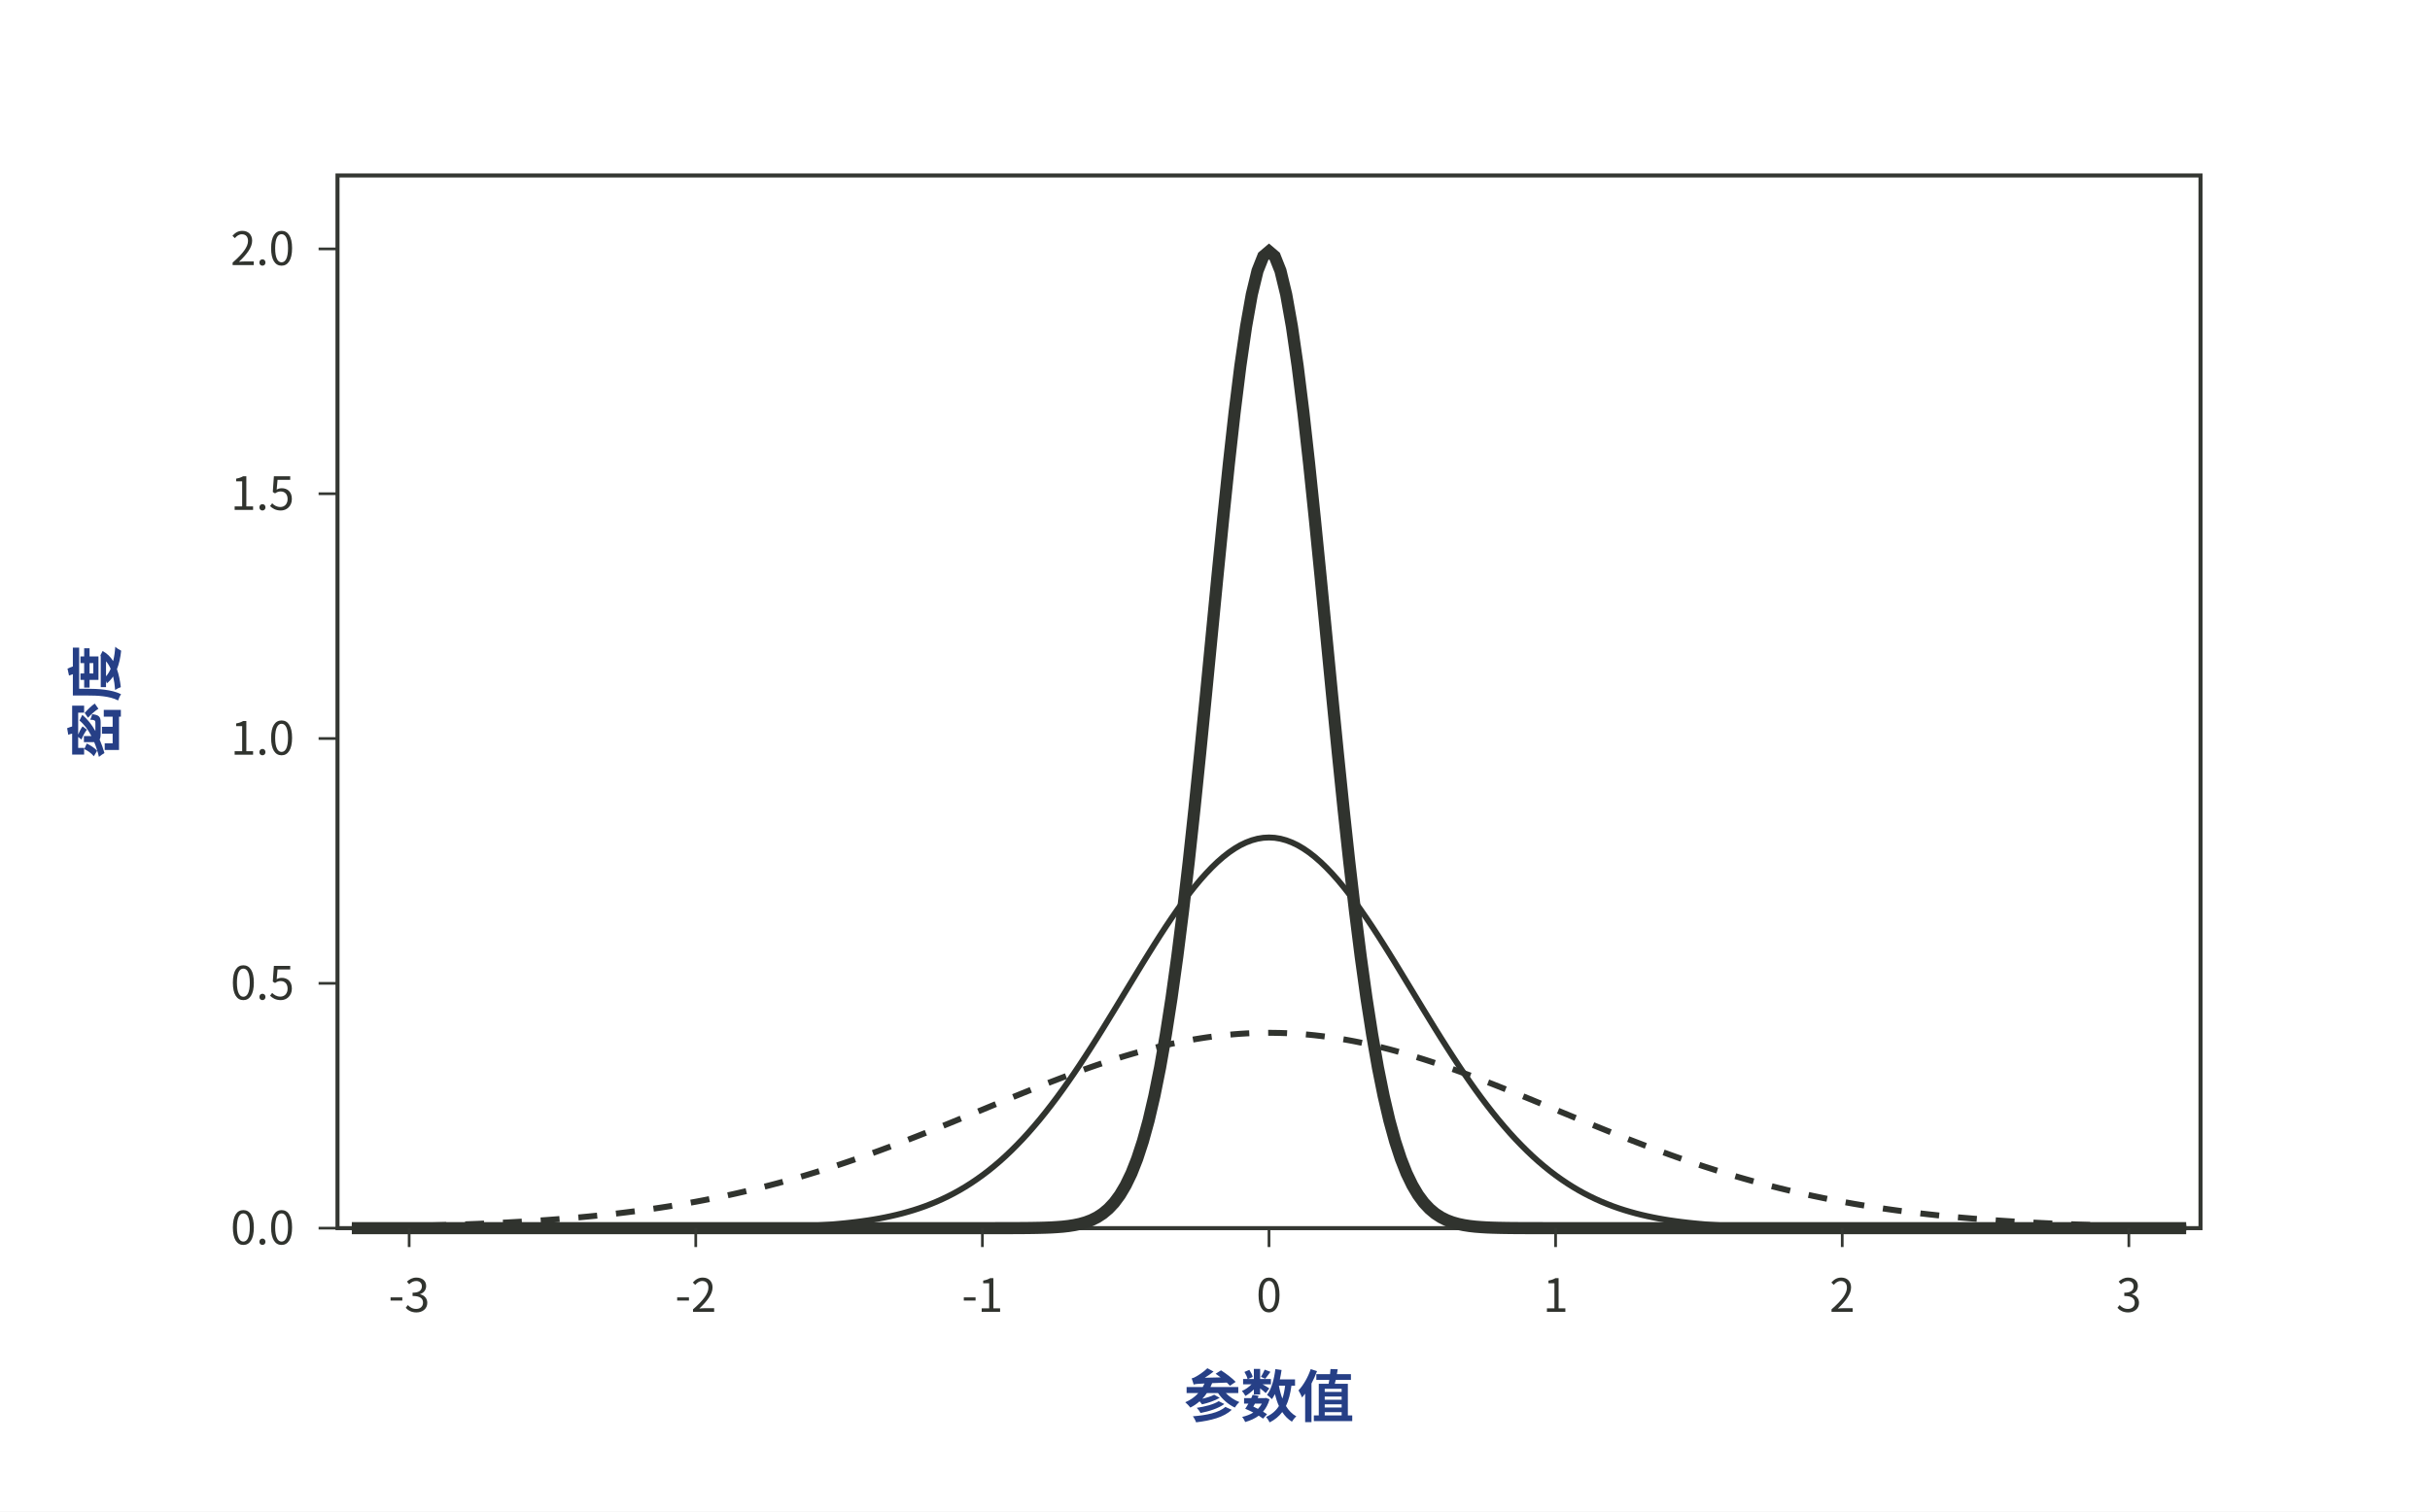
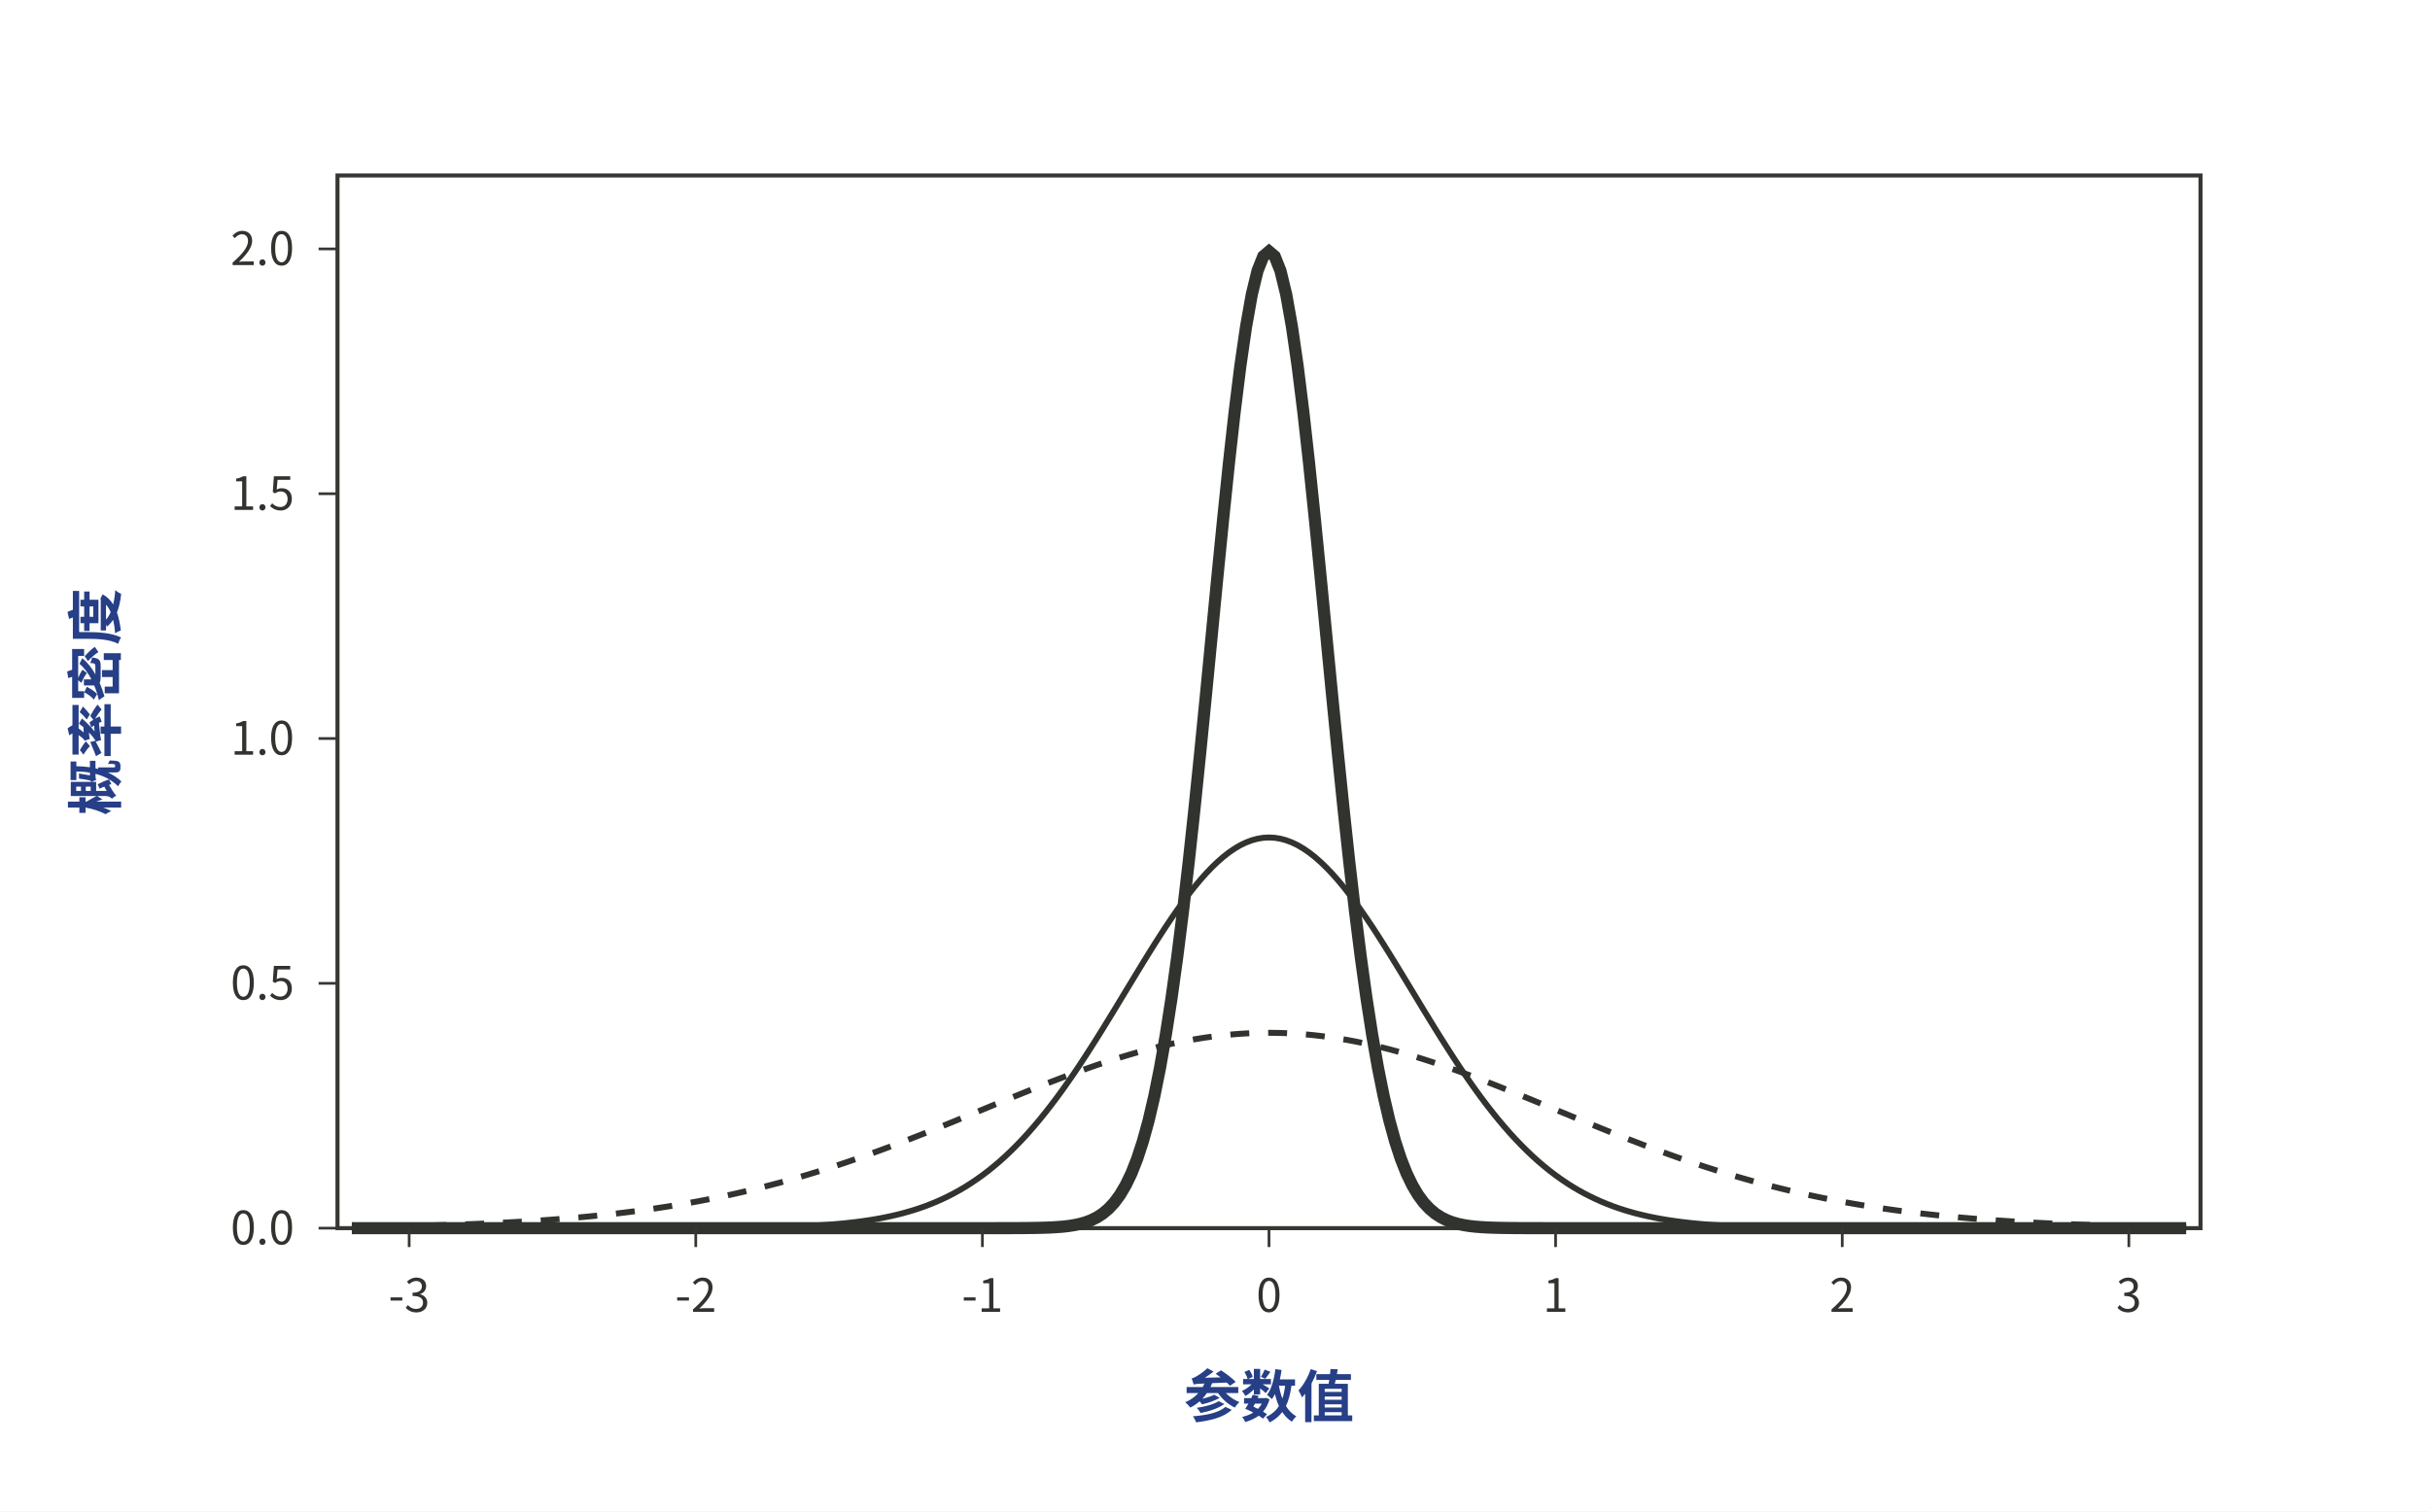
<svg xmlns="http://www.w3.org/2000/svg" width="900" height="560" viewBox="0 0 900 560" role="img">
  <rect width="100%" height="100%" fill="#fff" />
  <rect x="125" y="65" width="690" height="390" fill="#fff" stroke="#343732" stroke-width="1.5" />
  <polyline points="130.31,454.57 132.43,454.54 134.55,454.51 136.68,454.48 138.8,454.44 140.92,454.41 143.05,454.37 145.17,454.33 147.29,454.29 149.42,454.24 151.54,454.2 153.66,454.15 155.78,454.09 157.91,454.04 160.03,453.98 162.15,453.92 164.28,453.86 166.4,453.79 168.52,453.72 170.65,453.64 172.77,453.56 174.89,453.48 177.02,453.4 179.14,453.3 181.26,453.21 183.38,453.11 185.51,453.01 187.63,452.9 189.75,452.78 191.88,452.66 194,452.54 196.12,452.41 198.25,452.27 200.37,452.13 202.49,451.98 204.62,451.82 206.74,451.66 208.86,451.49 210.98,451.31 213.11,451.13 215.23,450.94 217.35,450.74 219.48,450.53 221.6,450.32 223.72,450.09 225.85,449.86 227.97,449.62 230.09,449.37 232.22,449.11 234.34,448.84 236.46,448.57 238.58,448.28 240.71,447.98 242.83,447.67 244.95,447.35 247.08,447.02 249.2,446.68 251.32,446.33 253.45,445.97 255.57,445.59 257.69,445.21 259.82,444.81 261.94,444.4 264.06,443.98 266.18,443.54 268.31,443.1 270.43,442.64 272.55,442.17 274.68,441.68 276.8,441.19 278.92,440.68 281.05,440.16 283.17,439.62 285.29,439.07 287.42,438.51 289.54,437.94 291.66,437.35 293.78,436.75 295.91,436.14 298.03,435.52 300.15,434.88 302.28,434.23 304.4,433.57 306.52,432.89 308.65,432.21 310.77,431.51 312.89,430.8 315.02,430.07 317.14,429.34 319.26,428.6 321.38,427.84 323.51,427.07 325.63,426.3 327.75,425.51 329.88,424.72 332,423.91 334.12,423.1 336.25,422.28 338.37,421.45 340.49,420.62 342.62,419.78 344.74,418.93 346.86,418.07 348.98,417.21 351.11,416.35 353.23,415.48 355.35,414.61 357.48,413.74 359.6,412.86 361.72,411.99 363.85,411.11 365.97,410.23 368.09,409.35 370.22,408.48 372.34,407.6 374.46,406.73 376.58,405.87 378.71,405 380.83,404.15 382.95,403.3 385.08,402.45 387.2,401.61 389.32,400.79 391.45,399.97 393.57,399.16 395.69,398.36 397.82,397.57 399.94,396.8 402.06,396.04 404.18,395.29 406.31,394.55 408.43,393.84 410.55,393.14 412.68,392.45 414.8,391.79 416.92,391.14 419.05,390.51 421.17,389.9 423.29,389.31 425.42,388.74 427.54,388.2 429.66,387.67 431.78,387.17 433.91,386.7 436.03,386.25 438.15,385.82 440.28,385.42 442.4,385.04 444.52,384.69 446.65,384.36 448.77,384.07 450.89,383.8 453.02,383.55 455.14,383.34 457.26,383.15 459.38,382.99 461.51,382.86 463.63,382.76 465.75,382.69 467.88,382.65 470,382.63 472.12,382.65 474.25,382.69 476.37,382.76 478.49,382.86 480.62,382.99 482.74,383.15 484.86,383.34 486.98,383.55 489.11,383.8 491.23,384.07 493.35,384.36 495.48,384.69 497.6,385.04 499.72,385.42 501.85,385.82 503.97,386.25 506.09,386.7 508.22,387.17 510.34,387.67 512.46,388.2 514.58,388.74 516.71,389.31 518.83,389.9 520.95,390.51 523.08,391.14 525.2,391.79 527.32,392.45 529.45,393.14 531.57,393.84 533.69,394.55 535.82,395.29 537.94,396.04 540.06,396.8 542.18,397.57 544.31,398.36 546.43,399.16 548.55,399.97 550.68,400.79 552.8,401.61 554.92,402.45 557.05,403.3 559.17,404.15 561.29,405 563.42,405.87 565.54,406.73 567.66,407.6 569.78,408.48 571.91,409.35 574.03,410.23 576.15,411.11 578.28,411.99 580.4,412.86 582.52,413.74 584.65,414.61 586.77,415.48 588.89,416.35 591.02,417.21 593.14,418.07 595.26,418.93 597.38,419.78 599.51,420.62 601.63,421.45 603.75,422.28 605.88,423.1 608,423.91 610.12,424.72 612.25,425.51 614.37,426.3 616.49,427.07 618.62,427.84 620.74,428.6 622.86,429.34 624.98,430.07 627.11,430.8 629.23,431.51 631.35,432.21 633.48,432.89 635.6,433.57 637.72,434.23 639.85,434.88 641.97,435.52 644.09,436.14 646.22,436.75 648.34,437.35 650.46,437.94 652.58,438.51 654.71,439.07 656.83,439.62 658.95,440.16 661.08,440.68 663.2,441.19 665.32,441.68 667.45,442.17 669.57,442.64 671.69,443.1 673.82,443.54 675.94,443.98 678.06,444.4 680.18,444.81 682.31,445.21 684.43,445.59 686.55,445.97 688.68,446.33 690.8,446.68 692.92,447.02 695.05,447.35 697.17,447.67 699.29,447.98 701.42,448.28 703.54,448.57 705.66,448.84 707.78,449.11 709.91,449.37 712.03,449.62 714.15,449.86 716.28,450.09 718.4,450.32 720.52,450.53 722.65,450.74 724.77,450.94 726.89,451.13 729.02,451.31 731.14,451.49 733.26,451.66 735.38,451.82 737.51,451.98 739.63,452.13 741.75,452.27 743.88,452.41 746,452.54 748.12,452.66 750.25,452.78 752.37,452.9 754.49,453.01 756.62,453.11 758.74,453.21 760.86,453.3 762.98,453.4 765.11,453.48 767.23,453.56 769.35,453.64 771.48,453.72 773.6,453.79 775.72,453.86 777.85,453.92 779.97,453.98 782.09,454.04 784.22,454.09 786.34,454.15 788.46,454.2 790.58,454.24 792.71,454.29 794.83,454.33 796.95,454.37 799.08,454.41 801.2,454.44 803.32,454.48 805.45,454.51 807.57,454.54 809.69,454.57" fill="none" stroke="#30332e" stroke-width="2.2" stroke-dasharray="7 7" />
  <polyline points="130.31,455 132.43,455 134.55,455 136.68,455 138.8,455 140.92,455 143.05,455 145.17,455 147.29,455 149.42,455 151.54,455 153.66,455 155.78,455 157.91,455 160.03,455 162.15,455 164.28,455 166.4,455 168.52,455 170.65,455 172.77,455 174.89,455 177.02,455 179.14,455 181.26,455 183.38,455 185.51,455 187.63,455 189.75,455 191.88,455 194,455 196.12,455 198.25,455 200.37,455 202.49,455 204.62,455 206.74,455 208.86,455 210.98,455 213.11,455 215.23,455 217.35,455 219.48,455 221.6,455 223.72,455 225.85,455 227.97,455 230.09,454.99 232.22,454.99 234.34,454.99 236.46,454.99 238.58,454.99 240.71,454.99 242.83,454.98 244.95,454.98 247.08,454.98 249.2,454.97 251.32,454.97 253.45,454.96 255.57,454.96 257.69,454.95 259.82,454.94 261.94,454.93 264.06,454.92 266.18,454.91 268.31,454.89 270.43,454.88 272.55,454.86 274.68,454.83 276.8,454.81 278.92,454.78 281.05,454.74 283.17,454.7 285.29,454.66 287.42,454.61 289.54,454.55 291.66,454.49 293.78,454.42 295.91,454.33 298.03,454.24 300.15,454.14 302.28,454.02 304.4,453.89 306.52,453.74 308.65,453.58 310.77,453.39 312.89,453.19 315.02,452.96 317.14,452.71 319.26,452.43 321.38,452.13 323.51,451.79 325.63,451.42 327.75,451.01 329.88,450.56 332,450.07 334.12,449.54 336.25,448.95 338.37,448.32 340.49,447.63 342.62,446.88 344.74,446.06 346.86,445.19 348.98,444.24 351.11,443.22 353.23,442.13 355.35,440.96 357.48,439.7 359.6,438.36 361.72,436.93 363.85,435.41 365.97,433.8 368.09,432.09 370.22,430.28 372.34,428.37 374.46,426.36 376.58,424.24 378.71,422.03 380.83,419.71 382.95,417.28 385.08,414.76 387.2,412.13 389.32,409.41 391.45,406.59 393.57,403.68 395.69,400.68 397.82,397.6 399.94,394.44 402.06,391.2 404.18,387.91 406.31,384.55 408.43,381.15 410.55,377.7 412.68,374.22 414.8,370.72 416.92,367.22 419.05,363.71 421.17,360.21 423.29,356.73 425.42,353.29 427.54,349.9 429.66,346.57 431.78,343.31 433.91,340.14 436.03,337.07 438.15,334.11 440.28,331.27 442.4,328.57 444.52,326.02 446.65,323.62 448.77,321.4 450.89,319.35 453.02,317.49 455.14,315.83 457.26,314.38 459.38,313.13 461.51,312.11 463.63,311.31 465.75,310.73 467.88,310.38 470,310.27 472.12,310.38 474.25,310.73 476.37,311.31 478.49,312.11 480.62,313.13 482.74,314.38 484.86,315.83 486.98,317.49 489.11,319.35 491.23,321.4 493.35,323.62 495.48,326.02 497.6,328.57 499.72,331.27 501.85,334.11 503.97,337.07 506.09,340.14 508.22,343.31 510.34,346.57 512.46,349.9 514.58,353.29 516.71,356.73 518.83,360.21 520.95,363.71 523.08,367.22 525.2,370.72 527.32,374.22 529.45,377.7 531.57,381.15 533.69,384.55 535.82,387.91 537.94,391.2 540.06,394.44 542.18,397.6 544.31,400.68 546.43,403.68 548.55,406.59 550.68,409.41 552.8,412.13 554.92,414.76 557.05,417.28 559.17,419.71 561.29,422.03 563.42,424.24 565.54,426.36 567.66,428.37 569.78,430.28 571.91,432.09 574.03,433.8 576.15,435.41 578.28,436.93 580.4,438.36 582.52,439.7 584.65,440.96 586.77,442.13 588.89,443.22 591.02,444.24 593.14,445.19 595.26,446.06 597.38,446.88 599.51,447.63 601.63,448.32 603.75,448.95 605.88,449.54 608,450.07 610.12,450.56 612.25,451.01 614.37,451.42 616.49,451.79 618.62,452.13 620.74,452.43 622.86,452.71 624.98,452.96 627.11,453.19 629.23,453.39 631.35,453.58 633.48,453.74 635.6,453.89 637.72,454.02 639.85,454.14 641.97,454.24 644.09,454.33 646.22,454.42 648.34,454.49 650.46,454.55 652.58,454.61 654.71,454.66 656.83,454.7 658.95,454.74 661.08,454.78 663.2,454.81 665.32,454.83 667.45,454.86 669.57,454.88 671.69,454.89 673.82,454.91 675.94,454.92 678.06,454.93 680.18,454.94 682.31,454.95 684.43,454.96 686.55,454.96 688.68,454.97 690.8,454.97 692.92,454.98 695.05,454.98 697.17,454.98 699.29,454.99 701.42,454.99 703.54,454.99 705.66,454.99 707.78,454.99 709.91,454.99 712.03,455 714.15,455 716.28,455 718.4,455 720.52,455 722.65,455 724.77,455 726.89,455 729.02,455 731.14,455 733.26,455 735.38,455 737.51,455 739.63,455 741.75,455 743.88,455 746,455 748.12,455 750.25,455 752.37,455 754.49,455 756.62,455 758.74,455 760.86,455 762.98,455 765.11,455 767.23,455 769.35,455 771.48,455 773.6,455 775.72,455 777.85,455 779.97,455 782.09,455 784.22,455 786.34,455 788.46,455 790.58,455 792.71,455 794.83,455 796.95,455 799.08,455 801.2,455 803.32,455 805.45,455 807.57,455 809.69,455" fill="none" stroke="#30332e" stroke-width="2.2" />
  <polyline points="130.31,455 132.43,455 134.55,455 136.68,455 138.8,455 140.92,455 143.05,455 145.17,455 147.29,455 149.42,455 151.54,455 153.66,455 155.78,455 157.91,455 160.03,455 162.15,455 164.28,455 166.4,455 168.52,455 170.65,455 172.77,455 174.89,455 177.02,455 179.14,455 181.26,455 183.38,455 185.51,455 187.63,455 189.75,455 191.88,455 194,455 196.12,455 198.25,455 200.37,455 202.49,455 204.62,455 206.74,455 208.86,455 210.98,455 213.11,455 215.23,455 217.35,455 219.48,455 221.6,455 223.72,455 225.85,455 227.97,455 230.09,455 232.22,455 234.34,455 236.46,455 238.58,455 240.71,455 242.83,455 244.95,455 247.08,455 249.2,455 251.32,455 253.45,455 255.57,455 257.69,455 259.82,455 261.94,455 264.06,455 266.18,455 268.31,455 270.43,455 272.55,455 274.68,455 276.8,455 278.92,455 281.05,455 283.17,455 285.29,455 287.42,455 289.54,455 291.66,455 293.78,455 295.91,455 298.03,455 300.15,455 302.28,455 304.4,455 306.52,455 308.65,455 310.77,455 312.89,455 315.02,455 317.14,455 319.26,455 321.38,455 323.51,455 325.63,455 327.75,455 329.88,455 332,455 334.12,455 336.25,455 338.37,455 340.49,455 342.62,455 344.74,455 346.86,455 348.98,455 351.11,455 353.23,455 355.35,455 357.48,455 359.6,455 361.72,455 363.85,455 365.97,455 368.09,455 370.22,454.99 372.34,454.99 374.46,454.99 376.58,454.98 378.71,454.97 380.83,454.95 382.95,454.92 385.08,454.88 387.2,454.82 389.32,454.74 391.45,454.61 393.57,454.45 395.69,454.21 397.82,453.88 399.94,453.44 402.06,452.84 404.18,452.04 406.31,450.98 408.43,449.6 410.55,447.82 412.68,445.55 414.8,442.68 416.92,439.1 419.05,434.69 421.17,429.31 423.29,422.83 425.42,415.11 427.54,406.03 429.66,395.49 431.78,383.39 433.91,369.7 436.03,354.4 438.15,337.53 440.28,319.2 442.4,299.57 444.52,278.88 446.65,257.41 448.77,235.54 450.89,213.67 453.02,192.26 455.14,171.79 457.26,152.77 459.38,135.68 461.51,120.99 463.63,109.09 465.75,100.33 467.88,94.97 470,93.17 472.12,94.97 474.25,100.33 476.37,109.09 478.49,120.99 480.62,135.68 482.74,152.77 484.86,171.79 486.98,192.26 489.11,213.67 491.23,235.54 493.35,257.41 495.48,278.88 497.6,299.57 499.72,319.2 501.85,337.53 503.97,354.4 506.09,369.7 508.22,383.39 510.34,395.49 512.46,406.03 514.58,415.11 516.71,422.83 518.83,429.31 520.95,434.69 523.08,439.1 525.2,442.68 527.32,445.55 529.45,447.82 531.57,449.6 533.69,450.98 535.82,452.04 537.94,452.84 540.06,453.44 542.18,453.88 544.31,454.21 546.43,454.45 548.55,454.61 550.68,454.74 552.8,454.82 554.92,454.88 557.05,454.92 559.17,454.95 561.29,454.97 563.42,454.98 565.54,454.99 567.66,454.99 569.78,454.99 571.91,455 574.03,455 576.15,455 578.28,455 580.4,455 582.52,455 584.65,455 586.77,455 588.89,455 591.02,455 593.14,455 595.26,455 597.38,455 599.51,455 601.63,455 603.75,455 605.88,455 608,455 610.12,455 612.25,455 614.37,455 616.49,455 618.62,455 620.74,455 622.86,455 624.98,455 627.11,455 629.23,455 631.35,455 633.48,455 635.6,455 637.72,455 639.85,455 641.97,455 644.09,455 646.22,455 648.34,455 650.46,455 652.58,455 654.71,455 656.83,455 658.95,455 661.08,455 663.2,455 665.32,455 667.45,455 669.57,455 671.69,455 673.82,455 675.94,455 678.06,455 680.18,455 682.31,455 684.43,455 686.55,455 688.68,455 690.8,455 692.92,455 695.05,455 697.17,455 699.29,455 701.42,455 703.54,455 705.66,455 707.78,455 709.91,455 712.03,455 714.15,455 716.28,455 718.4,455 720.52,455 722.65,455 724.77,455 726.89,455 729.02,455 731.14,455 733.26,455 735.38,455 737.51,455 739.63,455 741.75,455 743.88,455 746,455 748.12,455 750.25,455 752.37,455 754.49,455 756.62,455 758.74,455 760.86,455 762.98,455 765.11,455 767.23,455 769.35,455 771.48,455 773.6,455 775.72,455 777.85,455 779.97,455 782.09,455 784.22,455 786.34,455 788.46,455 790.58,455 792.71,455 794.83,455 796.95,455 799.08,455 801.2,455 803.32,455 805.45,455 807.57,455 809.69,455" fill="none" stroke="#30332e" stroke-width="4.5" />
  <line x1="151.54" y1="455" x2="151.54" y2="462" stroke="#343732" />
  <text x="151.54" y="486" text-anchor="middle" font-family="PingFang SC, Noto Sans CJK SC, Microsoft YaHei, sans-serif" font-size="17" fill="#30332e">-3</text>
  <line x1="257.69" y1="455" x2="257.69" y2="462" stroke="#343732" />
  <text x="257.69" y="486" text-anchor="middle" font-family="PingFang SC, Noto Sans CJK SC, Microsoft YaHei, sans-serif" font-size="17" fill="#30332e">-2</text>
  <line x1="363.85" y1="455" x2="363.85" y2="462" stroke="#343732" />
  <text x="363.85" y="486" text-anchor="middle" font-family="PingFang SC, Noto Sans CJK SC, Microsoft YaHei, sans-serif" font-size="17" fill="#30332e">-1</text>
  <line x1="470" y1="455" x2="470" y2="462" stroke="#343732" />
  <text x="470" y="486" text-anchor="middle" font-family="PingFang SC, Noto Sans CJK SC, Microsoft YaHei, sans-serif" font-size="17" fill="#30332e">0</text>
  <line x1="576.15" y1="455" x2="576.15" y2="462" stroke="#343732" />
  <text x="576.15" y="486" text-anchor="middle" font-family="PingFang SC, Noto Sans CJK SC, Microsoft YaHei, sans-serif" font-size="17" fill="#30332e">1</text>
  <line x1="682.31" y1="455" x2="682.31" y2="462" stroke="#343732" />
  <text x="682.31" y="486" text-anchor="middle" font-family="PingFang SC, Noto Sans CJK SC, Microsoft YaHei, sans-serif" font-size="17" fill="#30332e">2</text>
  <line x1="788.46" y1="455" x2="788.46" y2="462" stroke="#343732" />
  <text x="788.46" y="486" text-anchor="middle" font-family="PingFang SC, Noto Sans CJK SC, Microsoft YaHei, sans-serif" font-size="17" fill="#30332e">3</text>
  <line x1="118" y1="455" x2="125" y2="455" stroke="#343732" />
  <text x="109" y="461" text-anchor="end" font-family="PingFang SC, Noto Sans CJK SC, Microsoft YaHei, sans-serif" font-size="17" fill="#30332e">0.0</text>
  <line x1="118" y1="364.3" x2="125" y2="364.3" stroke="#343732" />
  <text x="109" y="370.3" text-anchor="end" font-family="PingFang SC, Noto Sans CJK SC, Microsoft YaHei, sans-serif" font-size="17" fill="#30332e">0.5</text>
  <line x1="118" y1="273.6" x2="125" y2="273.6" stroke="#343732" />
  <text x="109" y="279.6" text-anchor="end" font-family="PingFang SC, Noto Sans CJK SC, Microsoft YaHei, sans-serif" font-size="17" fill="#30332e">1.0</text>
  <line x1="118" y1="182.91" x2="125" y2="182.91" stroke="#343732" />
  <text x="109" y="188.91" text-anchor="end" font-family="PingFang SC, Noto Sans CJK SC, Microsoft YaHei, sans-serif" font-size="17" fill="#30332e">1.5</text>
  <line x1="118" y1="92.21" x2="125" y2="92.21" stroke="#343732" />
  <text x="109" y="98.21" text-anchor="end" font-family="PingFang SC, Noto Sans CJK SC, Microsoft YaHei, sans-serif" font-size="17" fill="#30332e">2.0</text>
  <text x="470.0" y="525" text-anchor="middle" font-family="PingFang SC, Noto Sans CJK SC, Microsoft YaHei, sans-serif" font-size="21" font-weight="700" fill="#263f86">参数值</text>
-   <text x="43" y="260.0" transform="rotate(-90 43 260.0)" text-anchor="middle" font-family="PingFang SC, Noto Sans CJK SC, Microsoft YaHei, sans-serif" font-size="21" font-weight="700" fill="#263f86">密度</text>
+   <text x="43" y="260.0" transform="rotate(-90 43 260.0)" text-anchor="middle" font-family="PingFang SC, Noto Sans CJK SC, Microsoft YaHei, sans-serif" font-size="21" font-weight="700" fill="#263f86">概率密度</text>
</svg>
